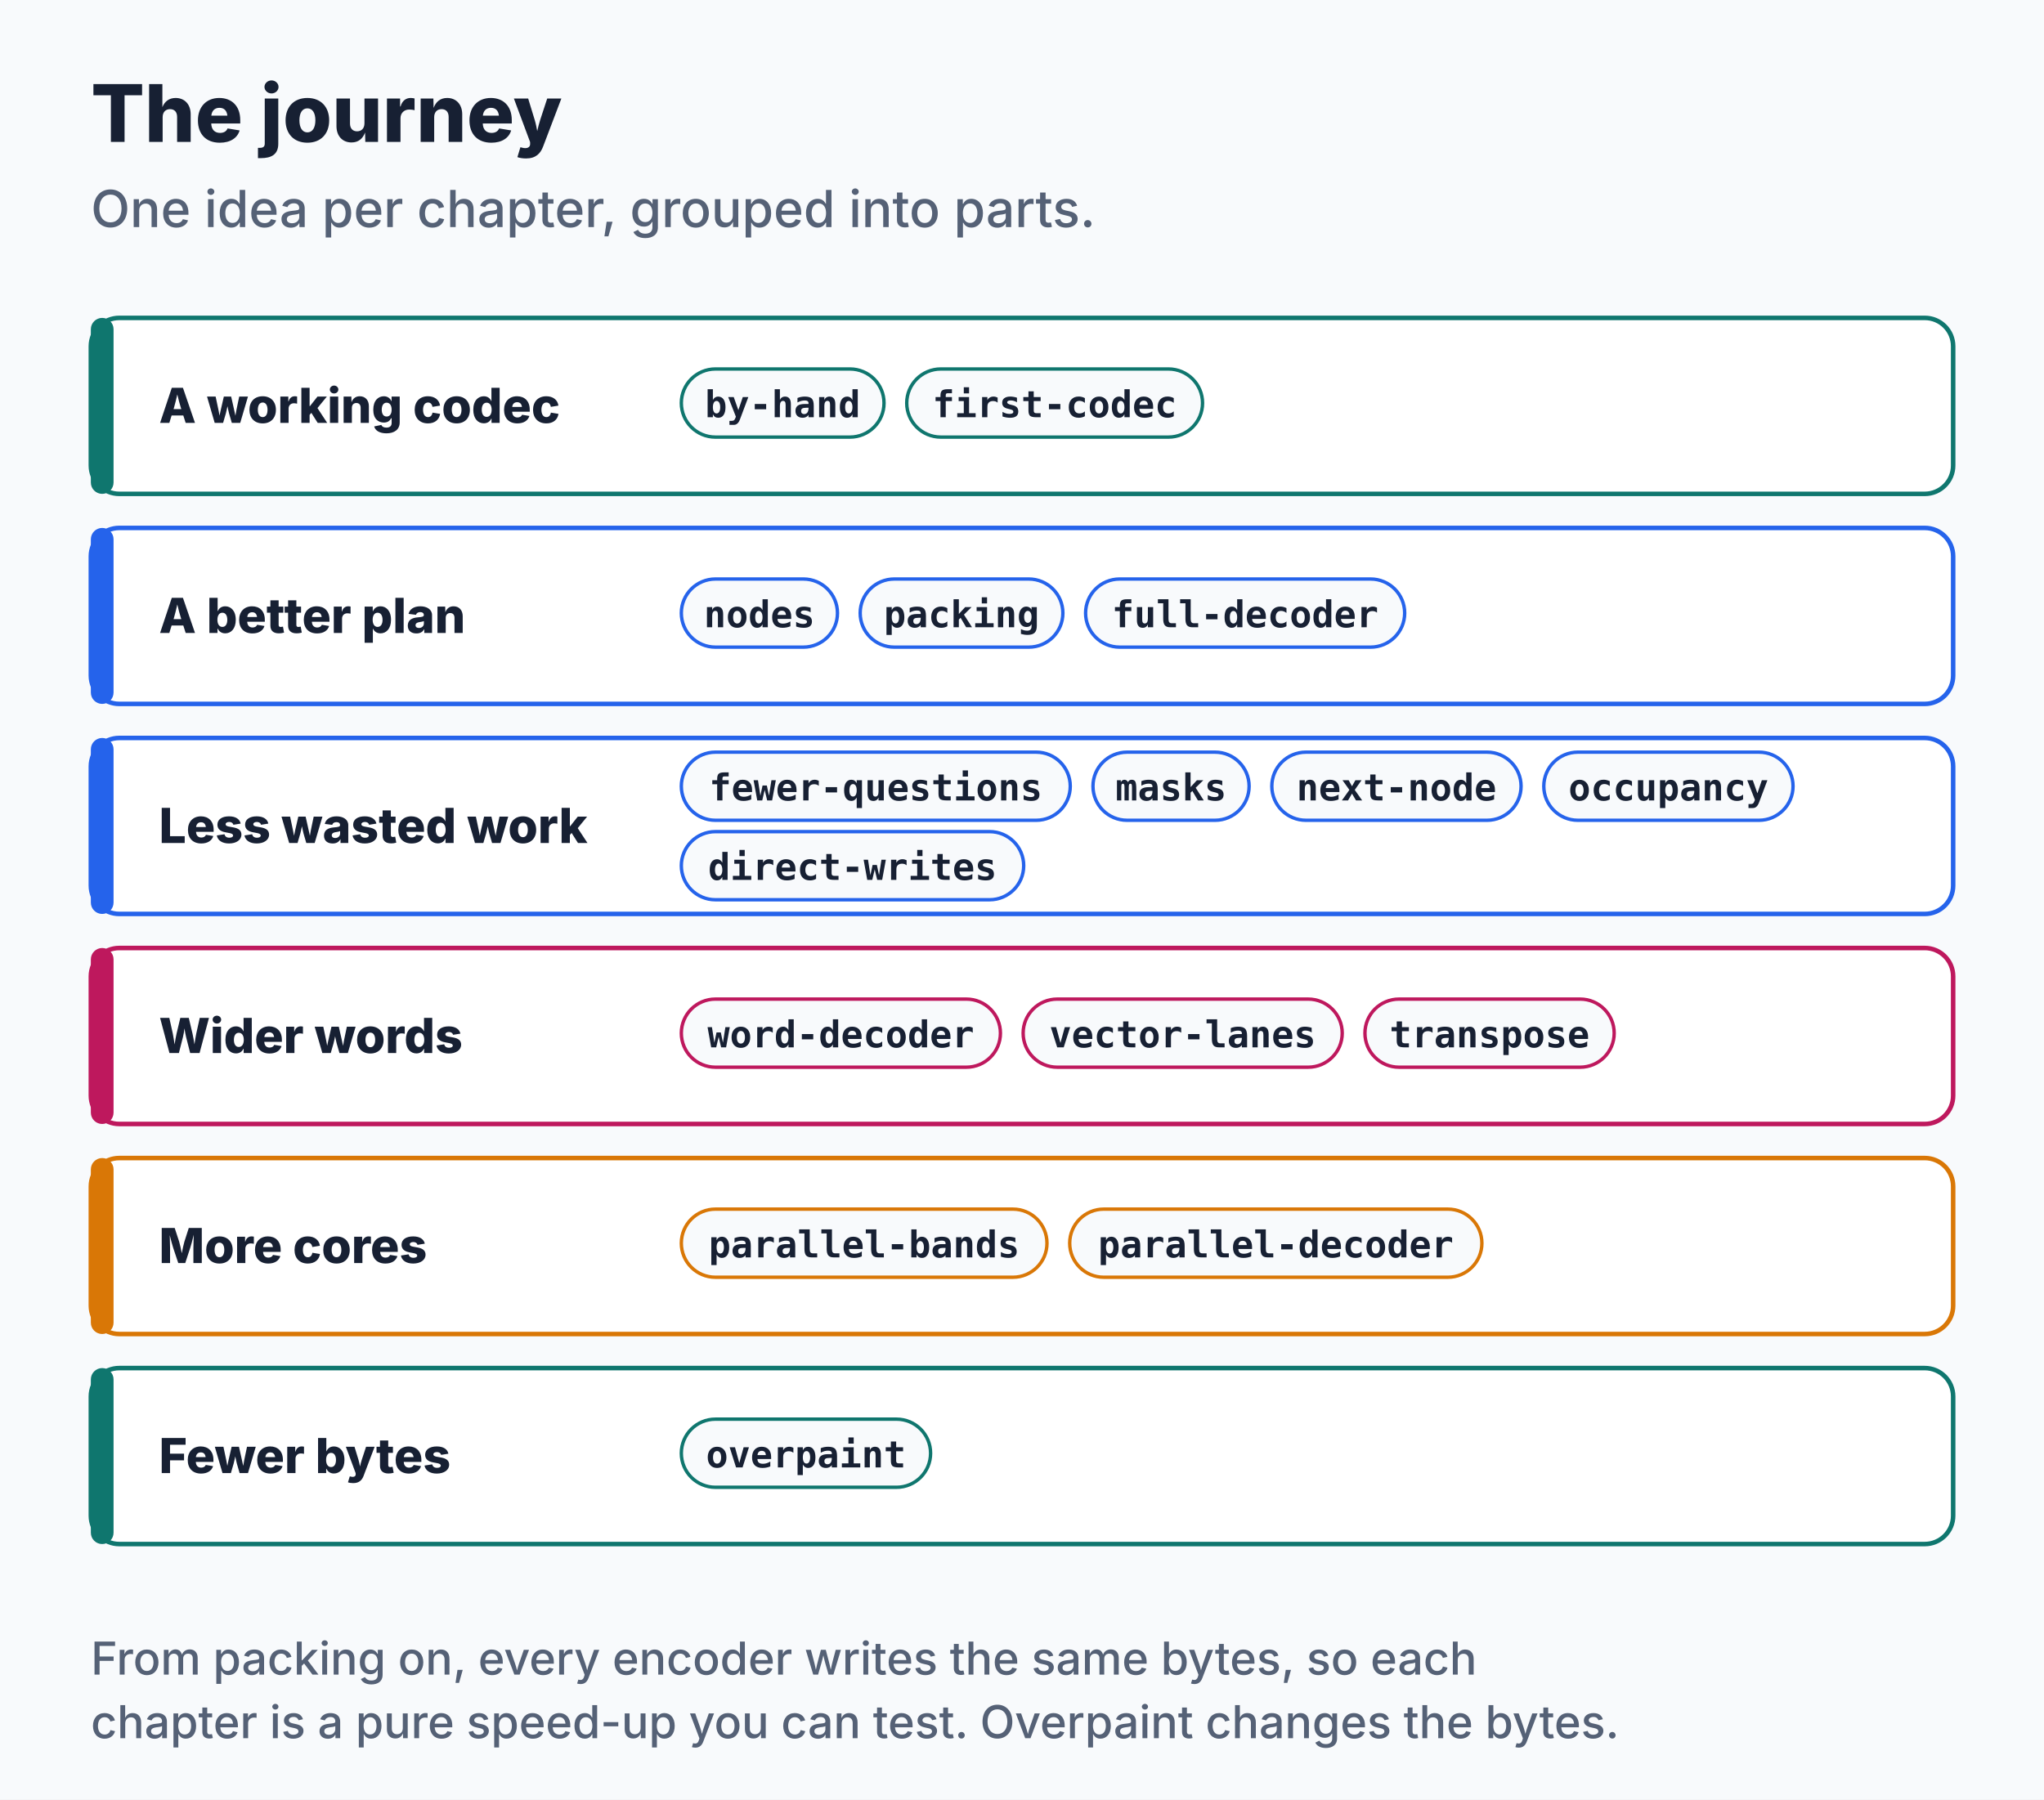
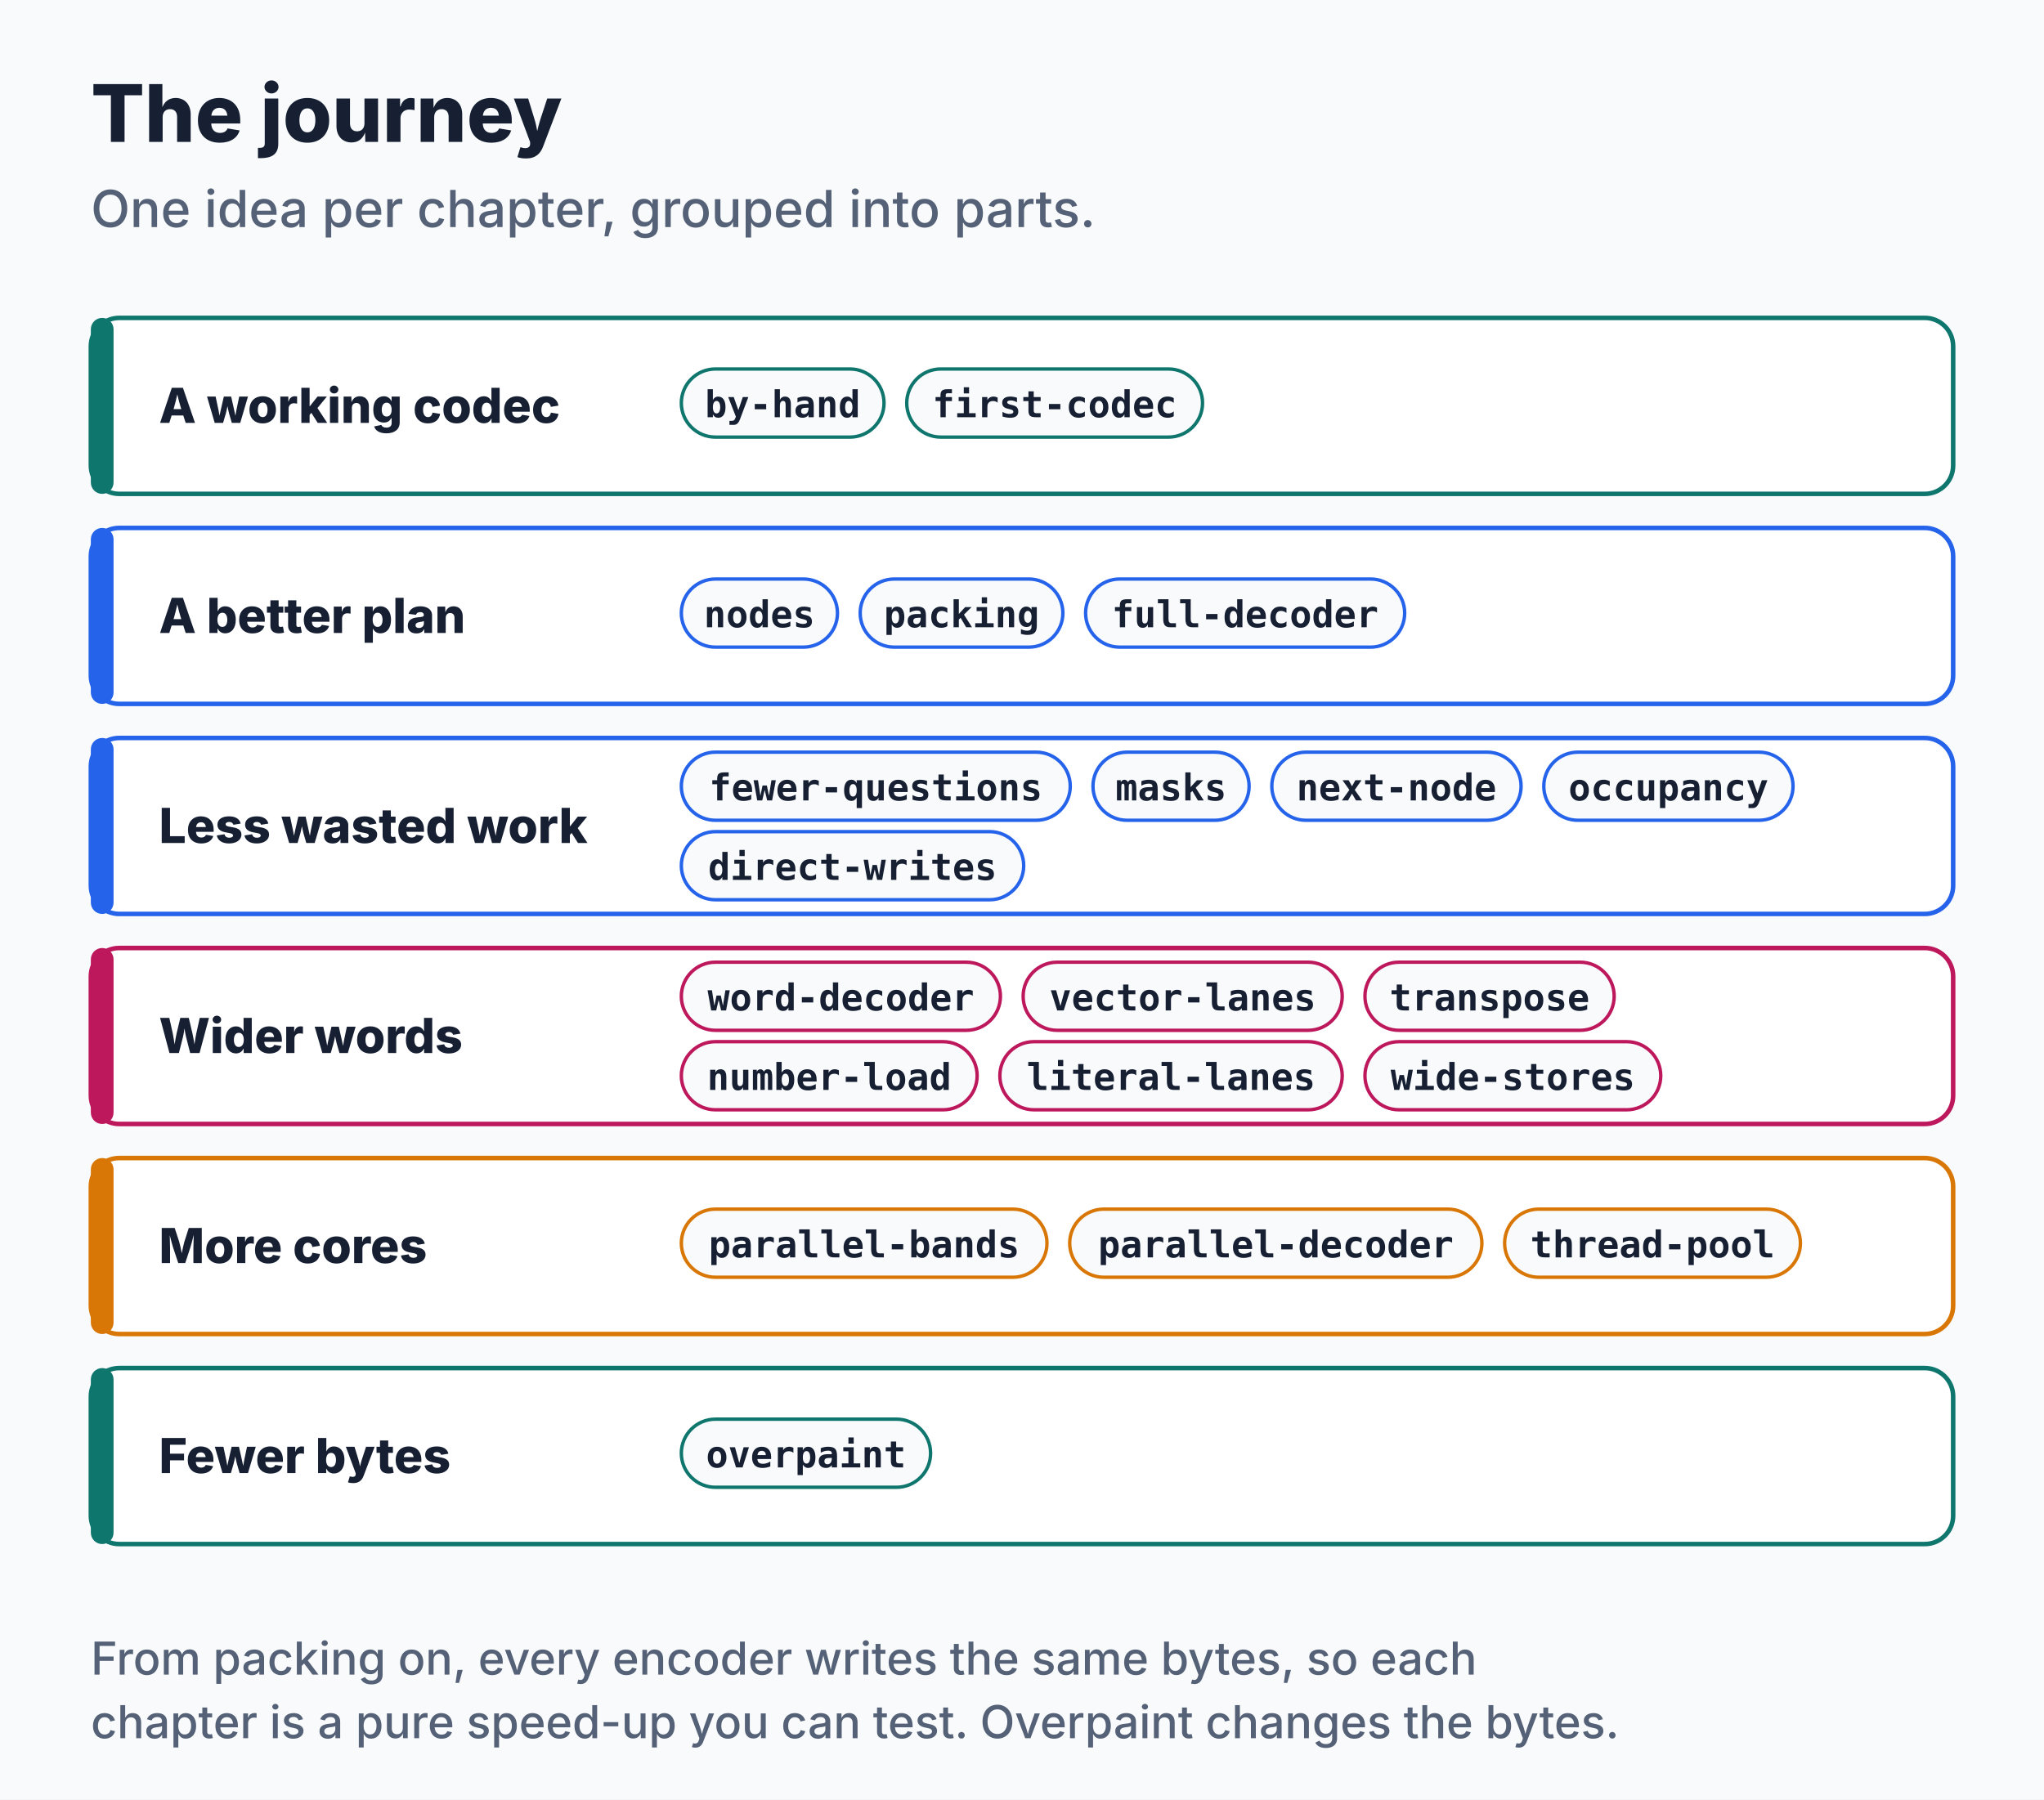
<svg xmlns="http://www.w3.org/2000/svg" width="720" height="634" viewBox="0 0 720 634" role="img" aria-labelledby="figure-title figure-description">
  <defs>
    <marker id="arrow-blue" viewBox="0 0 10 10" refX="9" refY="5" markerWidth="7" markerHeight="7" orient="auto-start-reverse">
      <path d="M 0 0 L 10 5 L 0 10 z" fill="context-stroke" />
    </marker>
    <marker id="arrow-magenta" viewBox="0 0 10 10" refX="9" refY="5" markerWidth="7" markerHeight="7" orient="auto-start-reverse">
      <path d="M 0 0 L 10 5 L 0 10 z" fill="context-stroke" />
    </marker>
    <marker id="arrow-gold" viewBox="0 0 10 10" refX="9" refY="5" markerWidth="7" markerHeight="7" orient="auto-start-reverse">
      <path d="M 0 0 L 10 5 L 0 10 z" fill="context-stroke" />
    </marker>
    <filter id="card-shadow" x="-10%" y="-10%" width="120%" height="130%">
      <feDropShadow dx="0" dy="5" stdDeviation="7" flood-color="#172033" flood-opacity="0.10" />
    </filter>
  </defs>
  <rect x="0.0" y="0.0" width="720.0" height="634.0" fill="#F8FAFC" stroke="none" />
  <text x="32.0" y="50.0" fill="#172033" font-size="28" font-weight="800" font-family="system-ui, -apple-system, sans-serif" text-anchor="start">The journey</text>
  <text x="32.0" y="80.0" fill="#556176" font-size="18" font-weight="500" font-family="system-ui, -apple-system, sans-serif" text-anchor="start">One idea per chapter, grouped into parts.</text>
  <rect x="32.0" y="112.0" width="656.0" height="62.0" rx="10.0" fill="#FFFFFF" stroke="#0F766E" stroke-width="1.6" />
  <rect x="32.0" y="112.0" width="8.0" height="62.0" rx="4.0" fill="#0F766E" stroke="none" />
  <text x="56.0" y="149.0" fill="#172033" font-size="17" font-weight="800" font-family="system-ui, -apple-system, sans-serif" text-anchor="start">A working codec</text>
  <rect x="240.0" y="130.0" width="71.4" height="24.0" rx="12.0" fill="#F8FAFC" stroke="#0F766E" stroke-width="1.2" />
  <text x="275.7" y="147.0" fill="#172033" font-size="13" font-weight="700" font-family="ui-monospace, SFMono-Regular, Menlo, monospace" text-anchor="middle" xml-space="preserve">by-hand</text>
  <rect x="319.4" y="130.0" width="104.2" height="24.0" rx="12.0" fill="#F8FAFC" stroke="#0F766E" stroke-width="1.2" />
  <text x="371.5" y="147.0" fill="#172033" font-size="13" font-weight="700" font-family="ui-monospace, SFMono-Regular, Menlo, monospace" text-anchor="middle" xml-space="preserve">first-codec</text>
  <rect x="32.0" y="186.0" width="656.0" height="62.0" rx="10.0" fill="#FFFFFF" stroke="#2563EB" stroke-width="1.6" />
  <rect x="32.0" y="186.0" width="8.0" height="62.0" rx="4.0" fill="#2563EB" stroke="none" />
  <text x="56.0" y="223.0" fill="#172033" font-size="17" font-weight="800" font-family="system-ui, -apple-system, sans-serif" text-anchor="start">A better plan</text>
  <rect x="240.0" y="204.0" width="55.0" height="24.0" rx="12.0" fill="#F8FAFC" stroke="#2563EB" stroke-width="1.2" />
  <text x="267.5" y="221.0" fill="#172033" font-size="13" font-weight="700" font-family="ui-monospace, SFMono-Regular, Menlo, monospace" text-anchor="middle" xml-space="preserve">nodes</text>
  <rect x="303.0" y="204.0" width="71.4" height="24.0" rx="12.0" fill="#F8FAFC" stroke="#2563EB" stroke-width="1.2" />
  <text x="338.7" y="221.0" fill="#172033" font-size="13" font-weight="700" font-family="ui-monospace, SFMono-Regular, Menlo, monospace" text-anchor="middle" xml-space="preserve">packing</text>
  <rect x="382.4" y="204.0" width="112.4" height="24.0" rx="12.0" fill="#F8FAFC" stroke="#2563EB" stroke-width="1.2" />
  <text x="438.6" y="221.0" fill="#172033" font-size="13" font-weight="700" font-family="ui-monospace, SFMono-Regular, Menlo, monospace" text-anchor="middle" xml-space="preserve">full-decoder</text>
  <rect x="32.0" y="260.0" width="656.0" height="62.0" rx="10.0" fill="#FFFFFF" stroke="#2563EB" stroke-width="1.6" />
  <rect x="32.0" y="260.0" width="8.0" height="62.0" rx="4.0" fill="#2563EB" stroke="none" />
  <text x="56.0" y="297.0" fill="#172033" font-size="17" font-weight="800" font-family="system-ui, -apple-system, sans-serif" text-anchor="start">Less wasted work</text>
  <rect x="240.0" y="265.0" width="137.0" height="24.0" rx="12.0" fill="#F8FAFC" stroke="#2563EB" stroke-width="1.2" />
  <text x="308.5" y="282.0" fill="#172033" font-size="13" font-weight="700" font-family="ui-monospace, SFMono-Regular, Menlo, monospace" text-anchor="middle" xml-space="preserve">fewer-questions</text>
  <rect x="385.0" y="265.0" width="55.0" height="24.0" rx="12.0" fill="#F8FAFC" stroke="#2563EB" stroke-width="1.2" />
  <text x="412.5" y="282.0" fill="#172033" font-size="13" font-weight="700" font-family="ui-monospace, SFMono-Regular, Menlo, monospace" text-anchor="middle" xml-space="preserve">masks</text>
  <rect x="448.0" y="265.0" width="87.8" height="24.0" rx="12.0" fill="#F8FAFC" stroke="#2563EB" stroke-width="1.2" />
  <text x="491.9" y="282.0" fill="#172033" font-size="13" font-weight="700" font-family="ui-monospace, SFMono-Regular, Menlo, monospace" text-anchor="middle" xml-space="preserve">next-node</text>
  <rect x="543.8" y="265.0" width="87.8" height="24.0" rx="12.0" fill="#F8FAFC" stroke="#2563EB" stroke-width="1.2" />
  <text x="587.7" y="282.0" fill="#172033" font-size="13" font-weight="700" font-family="ui-monospace, SFMono-Regular, Menlo, monospace" text-anchor="middle" xml-space="preserve">occupancy</text>
  <rect x="240.0" y="293.0" width="120.6" height="24.0" rx="12.0" fill="#F8FAFC" stroke="#2563EB" stroke-width="1.2" />
  <text x="300.3" y="310.0" fill="#172033" font-size="13" font-weight="700" font-family="ui-monospace, SFMono-Regular, Menlo, monospace" text-anchor="middle" xml-space="preserve">direct-writes</text>
  <rect x="32.0" y="334.0" width="656.0" height="62.0" rx="10.0" fill="#FFFFFF" stroke="#BE185D" stroke-width="1.6" />
  <rect x="32.0" y="334.0" width="8.0" height="62.0" rx="4.0" fill="#BE185D" stroke="none" />
  <text x="56.0" y="371.0" fill="#172033" font-size="17" font-weight="800" font-family="system-ui, -apple-system, sans-serif" text-anchor="start">Wider words</text>
-   <rect x="240.0" y="352.0" width="112.4" height="24.0" rx="12.0" fill="#F8FAFC" stroke="#BE185D" stroke-width="1.2" />
-   <text x="296.2" y="369.0" fill="#172033" font-size="13" font-weight="700" font-family="ui-monospace, SFMono-Regular, Menlo, monospace" text-anchor="middle" xml-space="preserve">word-decoder</text>
-   <rect x="360.4" y="352.0" width="112.4" height="24.0" rx="12.0" fill="#F8FAFC" stroke="#BE185D" stroke-width="1.2" />
-   <text x="416.6" y="369.0" fill="#172033" font-size="13" font-weight="700" font-family="ui-monospace, SFMono-Regular, Menlo, monospace" text-anchor="middle" xml-space="preserve">vector-lanes</text>
-   <rect x="480.8" y="352.0" width="87.8" height="24.0" rx="12.0" fill="#F8FAFC" stroke="#BE185D" stroke-width="1.2" />
-   <text x="524.7" y="369.0" fill="#172033" font-size="13" font-weight="700" font-family="ui-monospace, SFMono-Regular, Menlo, monospace" text-anchor="middle" xml-space="preserve">transpose</text>
+   <rect x="240.0" y="339.0" width="112.4" height="24.0" rx="12.0" fill="#F8FAFC" stroke="#BE185D" stroke-width="1.2" />
+   <text x="296.2" y="356.0" fill="#172033" font-size="13" font-weight="700" font-family="ui-monospace, SFMono-Regular, Menlo, monospace" text-anchor="middle" xml-space="preserve">word-decoder</text>
+   <rect x="360.4" y="339.0" width="112.4" height="24.0" rx="12.0" fill="#F8FAFC" stroke="#BE185D" stroke-width="1.2" />
+   <text x="416.6" y="356.0" fill="#172033" font-size="13" font-weight="700" font-family="ui-monospace, SFMono-Regular, Menlo, monospace" text-anchor="middle" xml-space="preserve">vector-lanes</text>
+   <rect x="480.8" y="339.0" width="87.8" height="24.0" rx="12.0" fill="#F8FAFC" stroke="#BE185D" stroke-width="1.2" />
+   <text x="524.7" y="356.0" fill="#172033" font-size="13" font-weight="700" font-family="ui-monospace, SFMono-Regular, Menlo, monospace" text-anchor="middle" xml-space="preserve">transpose</text>
+   <rect x="240.0" y="367.0" width="104.2" height="24.0" rx="12.0" fill="#F8FAFC" stroke="#BE185D" stroke-width="1.2" />
+   <text x="292.1" y="384.0" fill="#172033" font-size="13" font-weight="700" font-family="ui-monospace, SFMono-Regular, Menlo, monospace" text-anchor="middle" xml-space="preserve">number-load</text>
+   <rect x="352.2" y="367.0" width="120.6" height="24.0" rx="12.0" fill="#F8FAFC" stroke="#BE185D" stroke-width="1.2" />
+   <text x="412.5" y="384.0" fill="#172033" font-size="13" font-weight="700" font-family="ui-monospace, SFMono-Regular, Menlo, monospace" text-anchor="middle" xml-space="preserve">literal-lanes</text>
+   <rect x="480.8" y="367.0" width="104.2" height="24.0" rx="12.0" fill="#F8FAFC" stroke="#BE185D" stroke-width="1.2" />
+   <text x="532.9" y="384.0" fill="#172033" font-size="13" font-weight="700" font-family="ui-monospace, SFMono-Regular, Menlo, monospace" text-anchor="middle" xml-space="preserve">wide-stores</text>
  <rect x="32.0" y="408.0" width="656.0" height="62.0" rx="10.0" fill="#FFFFFF" stroke="#D97706" stroke-width="1.6" />
  <rect x="32.0" y="408.0" width="8.0" height="62.0" rx="4.0" fill="#D97706" stroke="none" />
  <text x="56.0" y="445.0" fill="#172033" font-size="17" font-weight="800" font-family="system-ui, -apple-system, sans-serif" text-anchor="start">More cores</text>
  <rect x="240.0" y="426.0" width="128.8" height="24.0" rx="12.0" fill="#F8FAFC" stroke="#D97706" stroke-width="1.2" />
  <text x="304.4" y="443.0" fill="#172033" font-size="13" font-weight="700" font-family="ui-monospace, SFMono-Regular, Menlo, monospace" text-anchor="middle" xml-space="preserve">parallel-bands</text>
  <rect x="376.8" y="426.0" width="145.2" height="24.0" rx="12.0" fill="#F8FAFC" stroke="#D97706" stroke-width="1.2" />
  <text x="449.4" y="443.0" fill="#172033" font-size="13" font-weight="700" font-family="ui-monospace, SFMono-Regular, Menlo, monospace" text-anchor="middle" xml-space="preserve">parallel-decoder</text>
+   <rect x="530.0" y="426.0" width="104.2" height="24.0" rx="12.0" fill="#F8FAFC" stroke="#D97706" stroke-width="1.2" />
+   <text x="582.1" y="443.0" fill="#172033" font-size="13" font-weight="700" font-family="ui-monospace, SFMono-Regular, Menlo, monospace" text-anchor="middle" xml-space="preserve">thread-pool</text>
  <rect x="32.0" y="482.0" width="656.0" height="62.0" rx="10.0" fill="#FFFFFF" stroke="#0F766E" stroke-width="1.6" />
  <rect x="32.0" y="482.0" width="8.0" height="62.0" rx="4.0" fill="#0F766E" stroke="none" />
  <text x="56.0" y="519.0" fill="#172033" font-size="17" font-weight="800" font-family="system-ui, -apple-system, sans-serif" text-anchor="start">Fewer bytes</text>
  <rect x="240.0" y="500.0" width="87.8" height="24.0" rx="12.0" fill="#F8FAFC" stroke="#0F766E" stroke-width="1.2" />
  <text x="283.9" y="517.0" fill="#172033" font-size="13" font-weight="700" font-family="ui-monospace, SFMono-Regular, Menlo, monospace" text-anchor="middle" xml-space="preserve">overpaint</text>
  <text x="32.0" y="590.0" fill="#556176" font-size="16" font-weight="500" font-family="system-ui, -apple-system, sans-serif" text-anchor="start">From packing on, every encoder writes the same bytes, so each</text>
  <text x="32.0" y="612.4" fill="#556176" font-size="16" font-weight="500" font-family="system-ui, -apple-system, sans-serif" text-anchor="start">chapter is a pure speed-up you can test. Overpaint changes the bytes.</text>
</svg>
